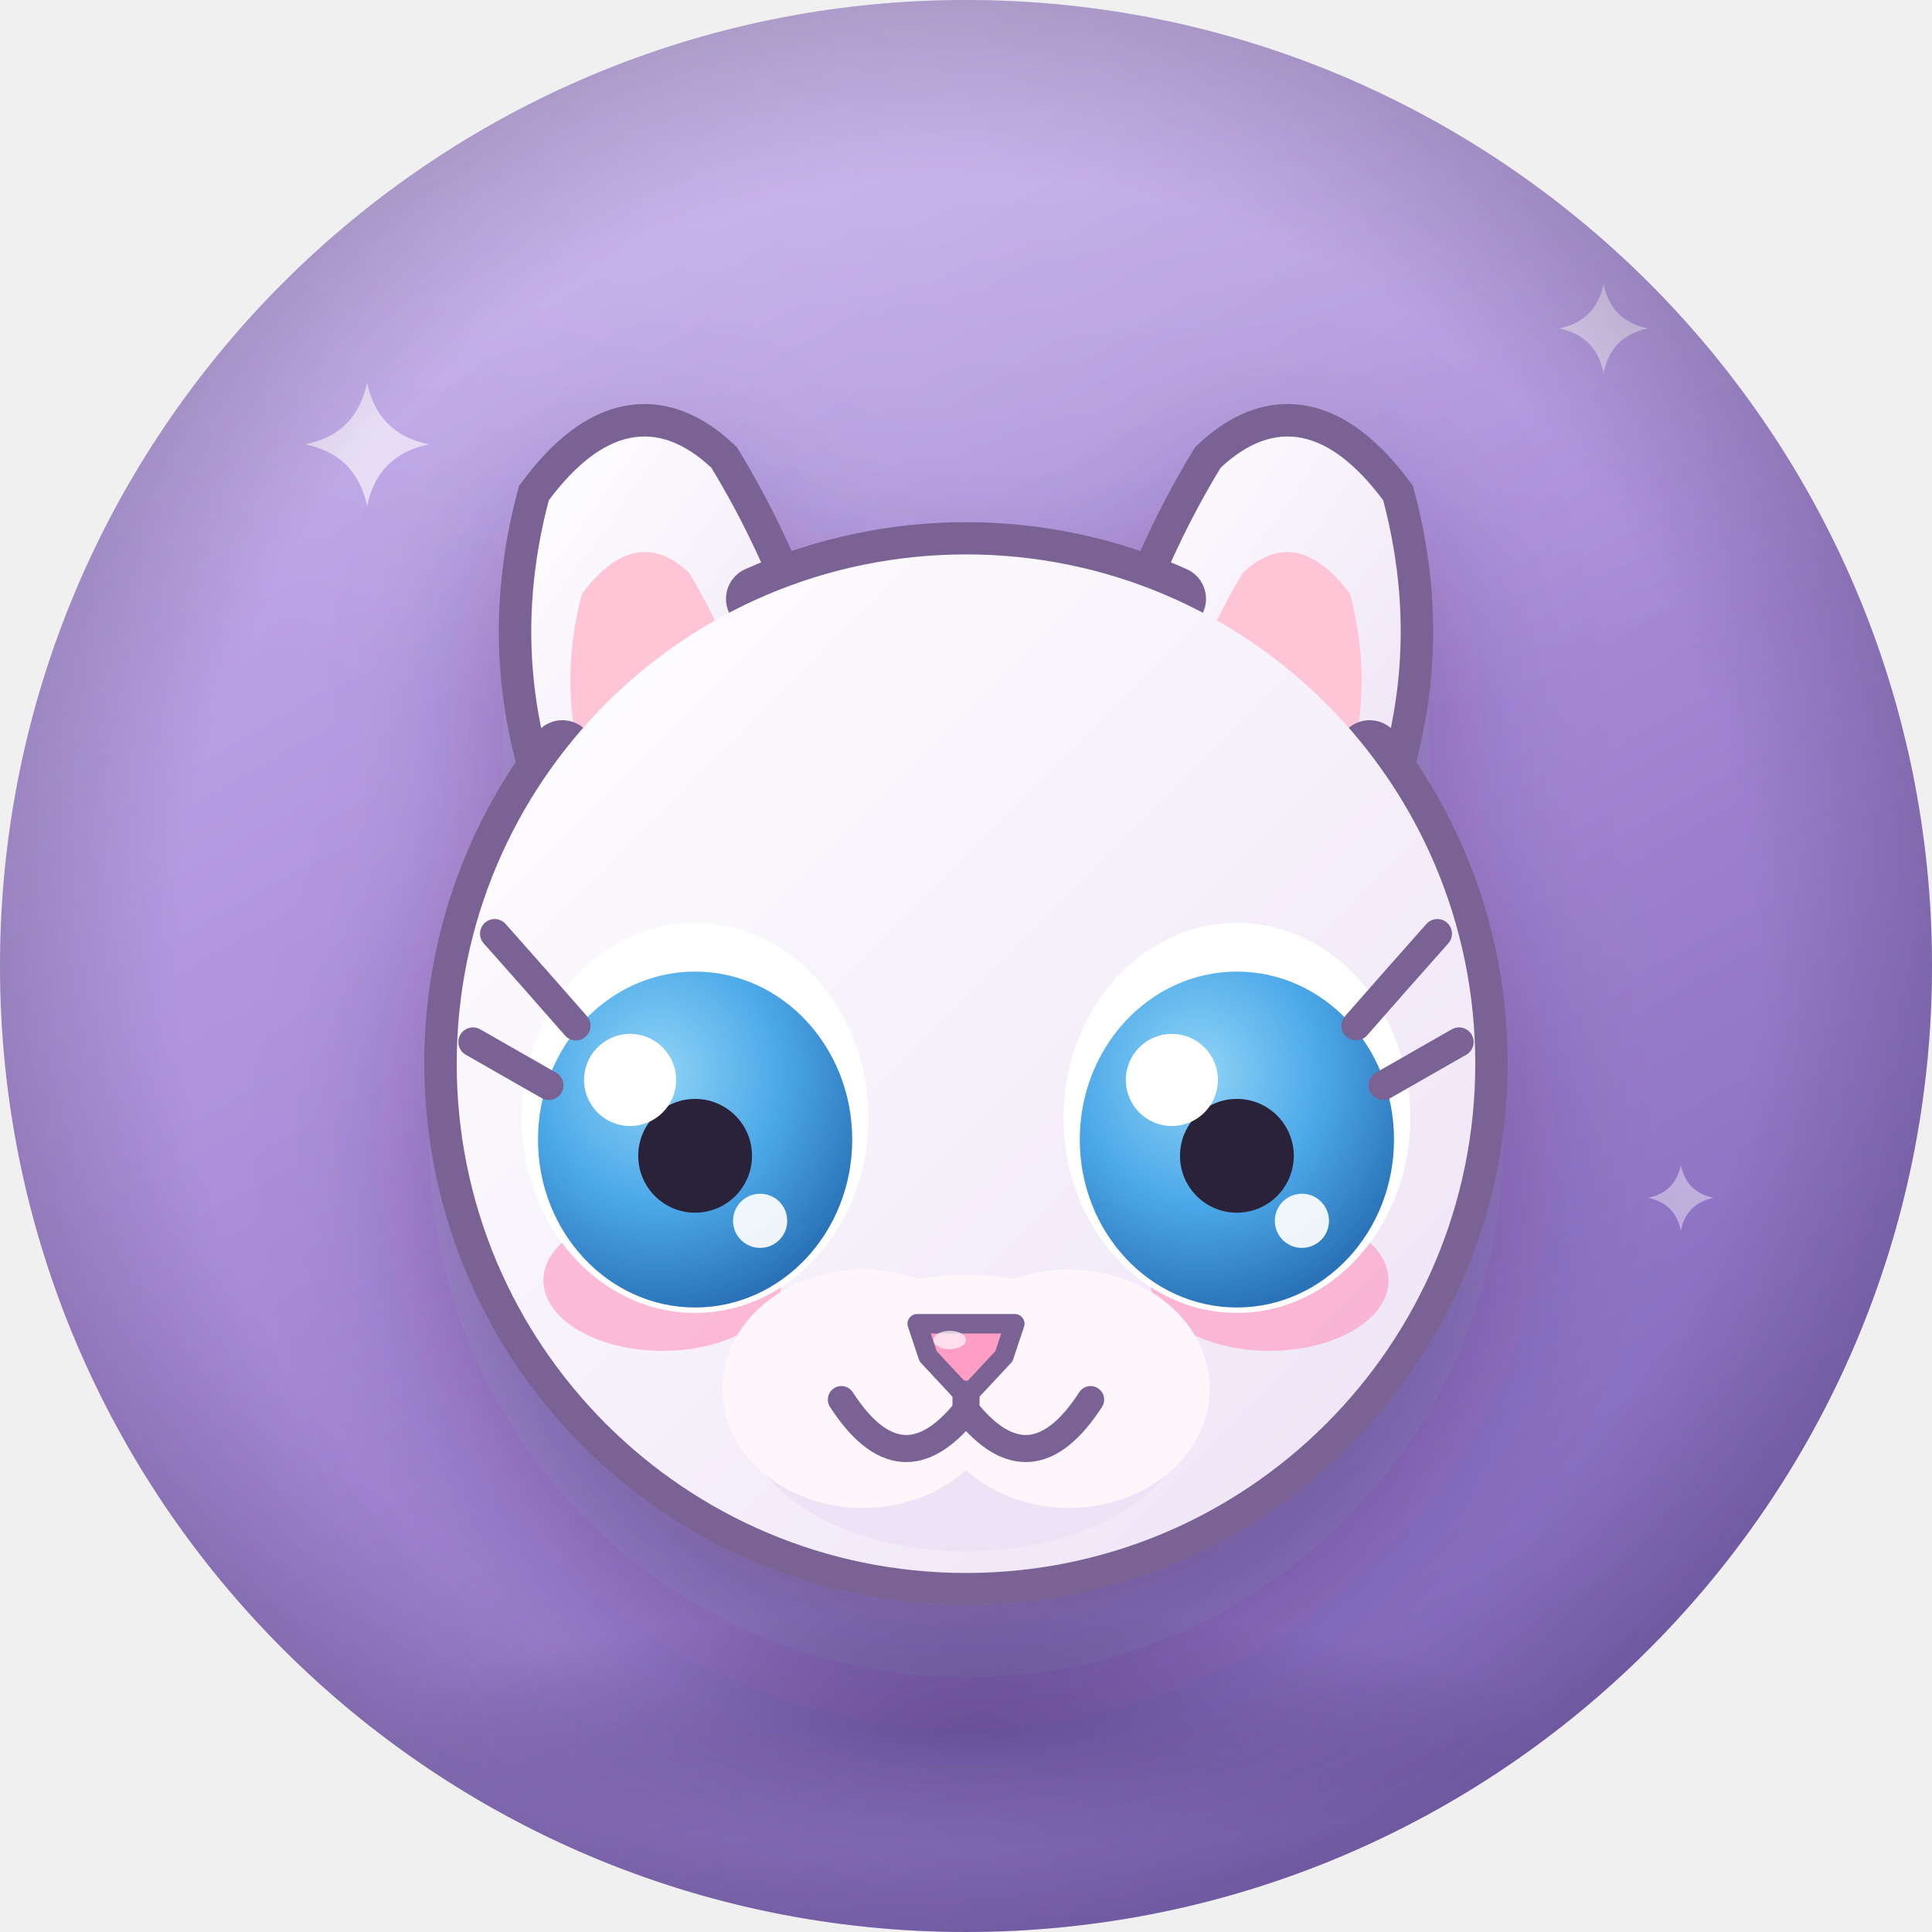
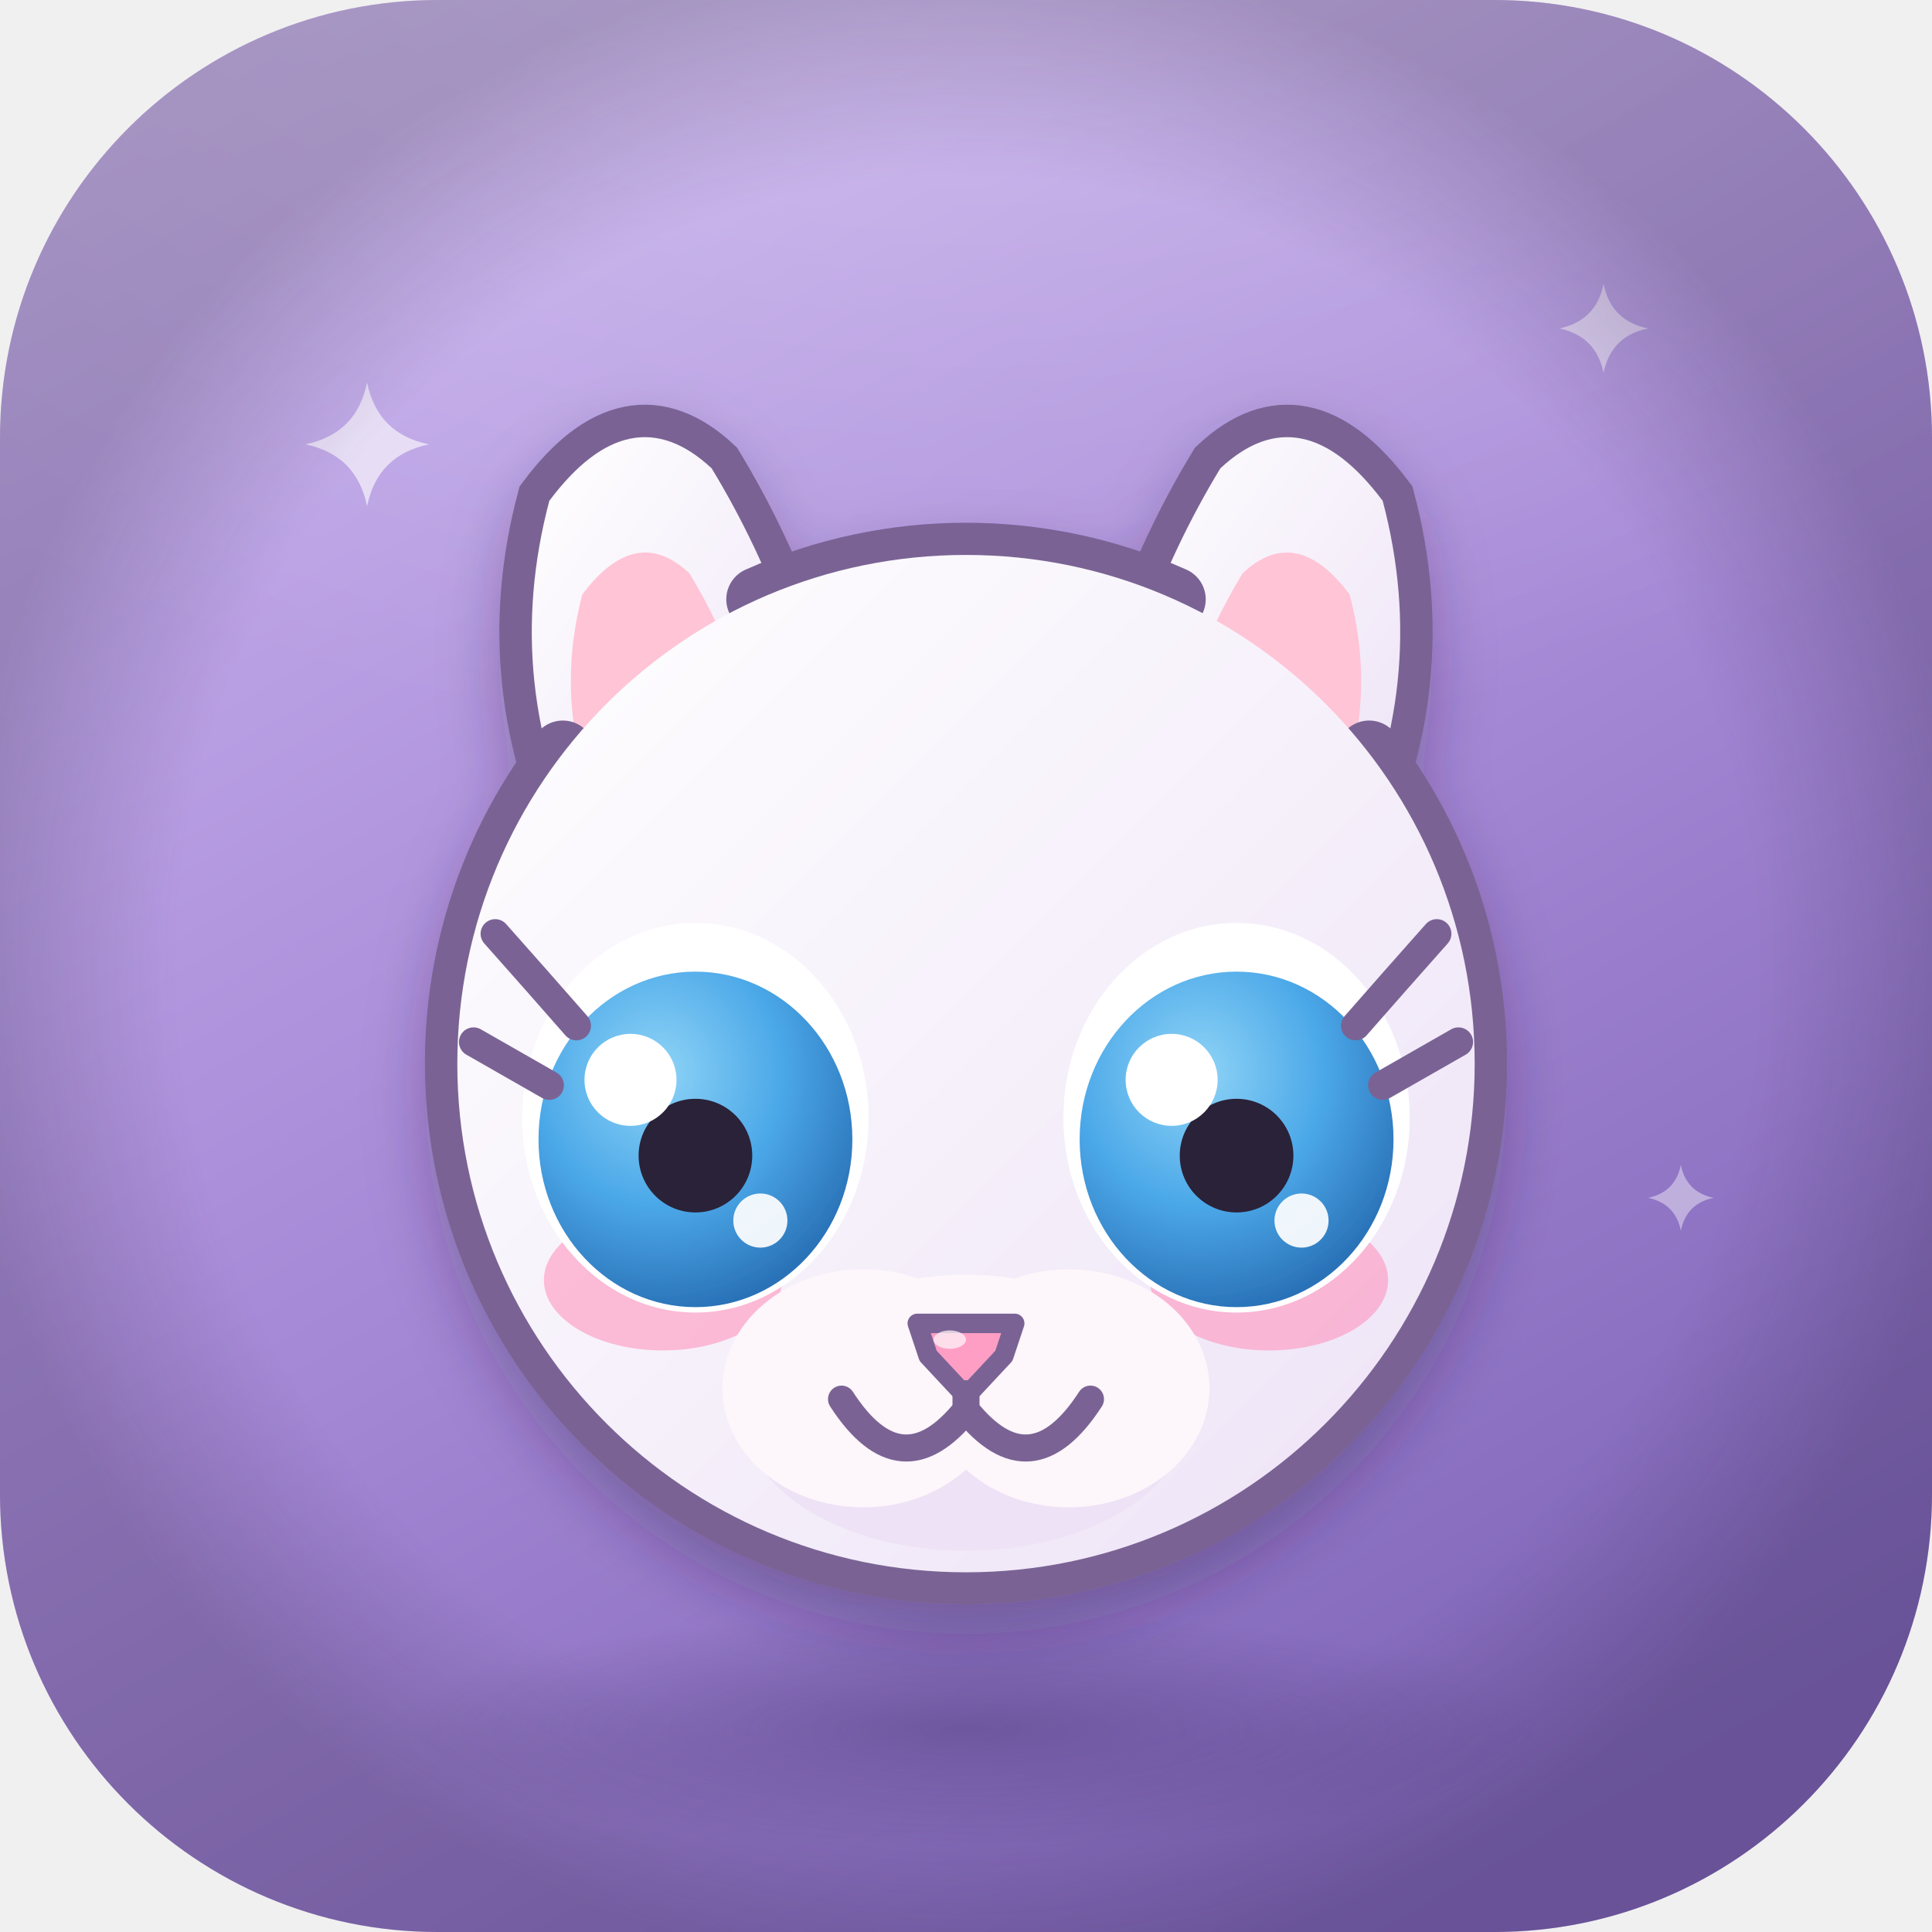
- <svg xmlns="http://www.w3.org/2000/svg" viewBox="0 0 400 400" width="400" height="400">
+ <svg xmlns="http://www.w3.org/2000/svg" viewBox="0 0 1024 1024" width="1024" height="1024">
  <defs>
-     <radialGradient id="iris-a" cx="38%" cy="30%" r="72%">
+     <radialGradient id="iris-m" cx="38%" cy="30%" r="72%">
      <stop offset="0%" stop-color="#8fd4f7" />
      <stop offset="55%" stop-color="#4ba8e8" />
      <stop offset="100%" stop-color="#2a72b8" />
    </radialGradient>
-     <linearGradient id="fur-a" x1="0" y1="0" x2="1" y2="1">
+     <linearGradient id="fur-m" x1="0" y1="0" x2="1" y2="1">
      <stop offset="0%" stop-color="#ffffff" />
      <stop offset="100%" stop-color="#ede2f6" />
    </linearGradient>
    <radialGradient id="lift" cx="50%" cy="50%" r="50%">
      <stop offset="0%" stop-color="#3d2c63" stop-opacity=".38" />
      <stop offset="55%" stop-color="#3d2c63" stop-opacity=".17" />
      <stop offset="100%" stop-color="#3d2c63" stop-opacity="0" />
    </radialGradient>
    <filter id="soft" x="-40%" y="-40%" width="180%" height="180%">
      <feGaussianBlur stdDeviation="10" />
    </filter>
    <filter id="cast" x="-30%" y="-30%" width="160%" height="180%">
      <feDropShadow dx="0" dy="16" stdDeviation="16" flood-color="#2e2340" flood-opacity=".30" />
    </filter>
    <filter id="castSm" x="-30%" y="-30%" width="160%" height="180%">
      <feDropShadow dx="0" dy="7" stdDeviation="7" flood-color="#2e2340" flood-opacity=".34" />
    </filter>
-     <linearGradient id="skin-a" x1="0.15" y1="0" x2="0.72" y2="1">
+     <linearGradient id="skin-m" x1="0.15" y1="0" x2="0.72" y2="1">
      <stop offset="0%" stop-color="#c9b3ee" />
      <stop offset="50%" stop-color="#a88bd8" />
      <stop offset="100%" stop-color="#7d63b6" />
    </linearGradient>
-     <radialGradient id="key-a" cx="50%" cy="14%" r="70%">
+     <radialGradient id="key-m" cx="50%" cy="14%" r="70%">
      <stop offset="0%" stop-color="#ffffff" stop-opacity=".34" />
      <stop offset="100%" stop-color="#ffffff" stop-opacity="0" />
    </radialGradient>
-     <radialGradient id="rim-a" cx="50%" cy="50%" r="52%">
+     <radialGradient id="rim-m" cx="50%" cy="50%" r="52%">
      <stop offset="78%" stop-color="#2e2340" stop-opacity="0" />
      <stop offset="100%" stop-color="#2e2340" stop-opacity=".26" />
    </radialGradient>
-     <clipPath id="clip-a">
-       <rect x="0" y="0" width="400" height="400" rx="200" ry="200" />
+     <clipPath id="clip-m">
+       <rect x="0" y="0" width="1024" height="1024" rx="232" ry="232" />
    </clipPath>
  </defs>
-   <g clip-path="url(#clip-a)">
-     <rect width="400" height="400" fill="url(#skin-a)" />
-     <ellipse cx="200" cy="40" rx="248" ry="176" fill="url(#key-a)" />
-     <path d="M76 79.2Q78.176 89.824 88.8 92Q78.176 94.176 76 104.8Q73.824 94.176 63.2 92Q73.824 89.824 76 79.2Z" fill="#ffffff" opacity="0.62" />
-     <path d="M332 58.8Q333.564 66.436 341.2 68Q333.564 69.564 332 77.2Q330.436 69.564 322.8 68Q330.436 66.436 332 58.8Z" fill="#ffffff" opacity="0.5" />
-     <path d="M348 241.2Q349.156 246.844 354.8 248Q349.156 249.156 348 254.8Q346.844 249.156 341.2 248Q346.844 246.844 348 241.2Z" fill="#ffffff" opacity="0.42" />
-     <ellipse cx="200" cy="358" rx="120" ry="24.8" fill="url(#lift)" />
+   <g clip-path="url(#clip-m)">
+     <rect width="1024" height="1024" fill="url(#skin-m)" />
+     <ellipse cx="512" cy="102.4" rx="634.88" ry="450.56" fill="url(#key-m)" />
+     <path d="M194.56 202.752Q200.131 229.949 227.328 235.52Q200.131 241.091 194.56 268.288Q188.989 241.091 161.792 235.52Q188.989 229.949 194.56 202.752Z" fill="#ffffff" opacity="0.62" />
+     <path d="M849.92 150.528Q853.924 170.076 873.472 174.08Q853.924 178.084 849.92 197.632Q845.916 178.084 826.368 174.08Q845.916 170.076 849.92 150.528Z" fill="#ffffff" opacity="0.5" />
+     <path d="M890.88 617.472Q893.839 631.921 908.288 634.88Q893.839 637.839 890.88 652.288Q887.921 637.839 873.472 634.88Q887.921 631.921 890.88 617.472Z" fill="#ffffff" opacity="0.42" />
+     <ellipse cx="512" cy="916.48" rx="307.2" ry="63.488" fill="url(#lift)" />
    <g filter="url(#cast)">
-       <g transform="translate(200 208) scale(1.1217) translate(-150 -135.1)">
+       <g transform="translate(512 532.48) scale(2.8682) translate(-150 -135.1)">
        <g>
          <g stroke="#7a6494" stroke-width="12" paint-order="stroke fill">
-             <path d="M174 100Q180 64 197 36Q212 22 227 42Q236 76 220 108Z" fill="url(#fur-a)" />
-             <path d="M126 100Q120 64 103 36Q88 22 73 42Q64 76 80 108Z" fill="url(#fur-a)" />
+             <path d="M174 100Q180 64 197 36Q212 22 227 42Q236 76 220 108Z" fill="url(#fur-m)" />
+             <path d="M126 100Q120 64 103 36Q88 22 73 42Q64 76 80 108Z" fill="url(#fur-m)" />
          </g>
          <g fill="#ffc4d6">
            <path d="M185.9 97.6Q189.9 73.9 201.1 55.4Q211 46.1 220.9 59.3Q226.8 81.8 216.3 102.9Z" />
            <path d="M114.1 97.6Q110.1 73.9 98.9 55.4Q89 46.1 79.1 59.3Q73.2 81.8 83.7 102.9Z" />
          </g>
          <path d="M224.5 88.6A94 94 0 1 1 75.5 88.6M111.7 60.2A94 94 0 0 1 188.3 60.2" fill="none" stroke="#7a6494" stroke-width="12" stroke-linecap="round" />
-           <circle cx="150" cy="146" r="94" fill="url(#fur-a)" />
+           <circle cx="150" cy="146" r="94" fill="url(#fur-m)" />
          <ellipse cx="94" cy="186" rx="22" ry="13" fill="#ff8cb8" opacity=".55" />
          <ellipse cx="206" cy="186" rx="22" ry="13" fill="#ff8cb8" opacity=".55" />
          <g>
            <ellipse cx="100" cy="156" rx="32" ry="36" fill="#fff" />
-             <ellipse cx="100" cy="160" rx="29" ry="31" fill="url(#iris-a)" />
+             <ellipse cx="100" cy="160" rx="29" ry="31" fill="url(#iris-m)" />
            <circle cx="100" cy="163" r="10.5" fill="#2a2038" />
            <circle cx="88" cy="149" r="8.5" fill="#fff" />
            <circle cx="112" cy="175" r="5" fill="#fff" opacity=".92" />
            <ellipse cx="200" cy="156" rx="32" ry="36" fill="#fff" />
-             <ellipse cx="200" cy="160" rx="29" ry="31" fill="url(#iris-a)" />
+             <ellipse cx="200" cy="160" rx="29" ry="31" fill="url(#iris-m)" />
            <circle cx="200" cy="163" r="10.5" fill="#2a2038" />
            <circle cx="188" cy="149" r="8.5" fill="#fff" />
            <circle cx="212" cy="175" r="5" fill="#fff" opacity=".92" />
          </g>
          <g stroke="#7a6494" stroke-width="5.4" stroke-linecap="round" fill="none">
            <path d="M78 139Q71 131 63 122M73 150Q66 146 59 142" />
            <path d="M222 139Q229 131 237 122M227 150Q234 146 241 142" />
          </g>
          <ellipse cx="150" cy="211" rx="41" ry="25" fill="#ede2f6" />
          <g fill="#fdf6fb">
            <ellipse cx="131" cy="206" rx="26" ry="22" />
            <ellipse cx="169" cy="206" rx="26" ry="22" />
            <ellipse cx="150" cy="202" rx="31" ry="17" />
          </g>
          <path d="M141 194H159L157 200L150 207.5L143 200Z" fill="#ff9ec4" stroke="#7a6494" stroke-width="3.6" stroke-linejoin="round" />
          <ellipse cx="147" cy="197" rx="3" ry="1.7" fill="#fff3f8" opacity=".75" />
          <g fill="none" stroke="#7a6494" stroke-width="5" stroke-linecap="round">
            <path d="M150 207v3M150 210q-12 15-23-2M150 210q12 15 23-2" />
          </g>
        </g>
      </g>
    </g>
-     <rect width="400" height="400" fill="url(#rim-a)" />
+     <rect width="1024" height="1024" fill="url(#rim-m)" />
  </g>
</svg>
